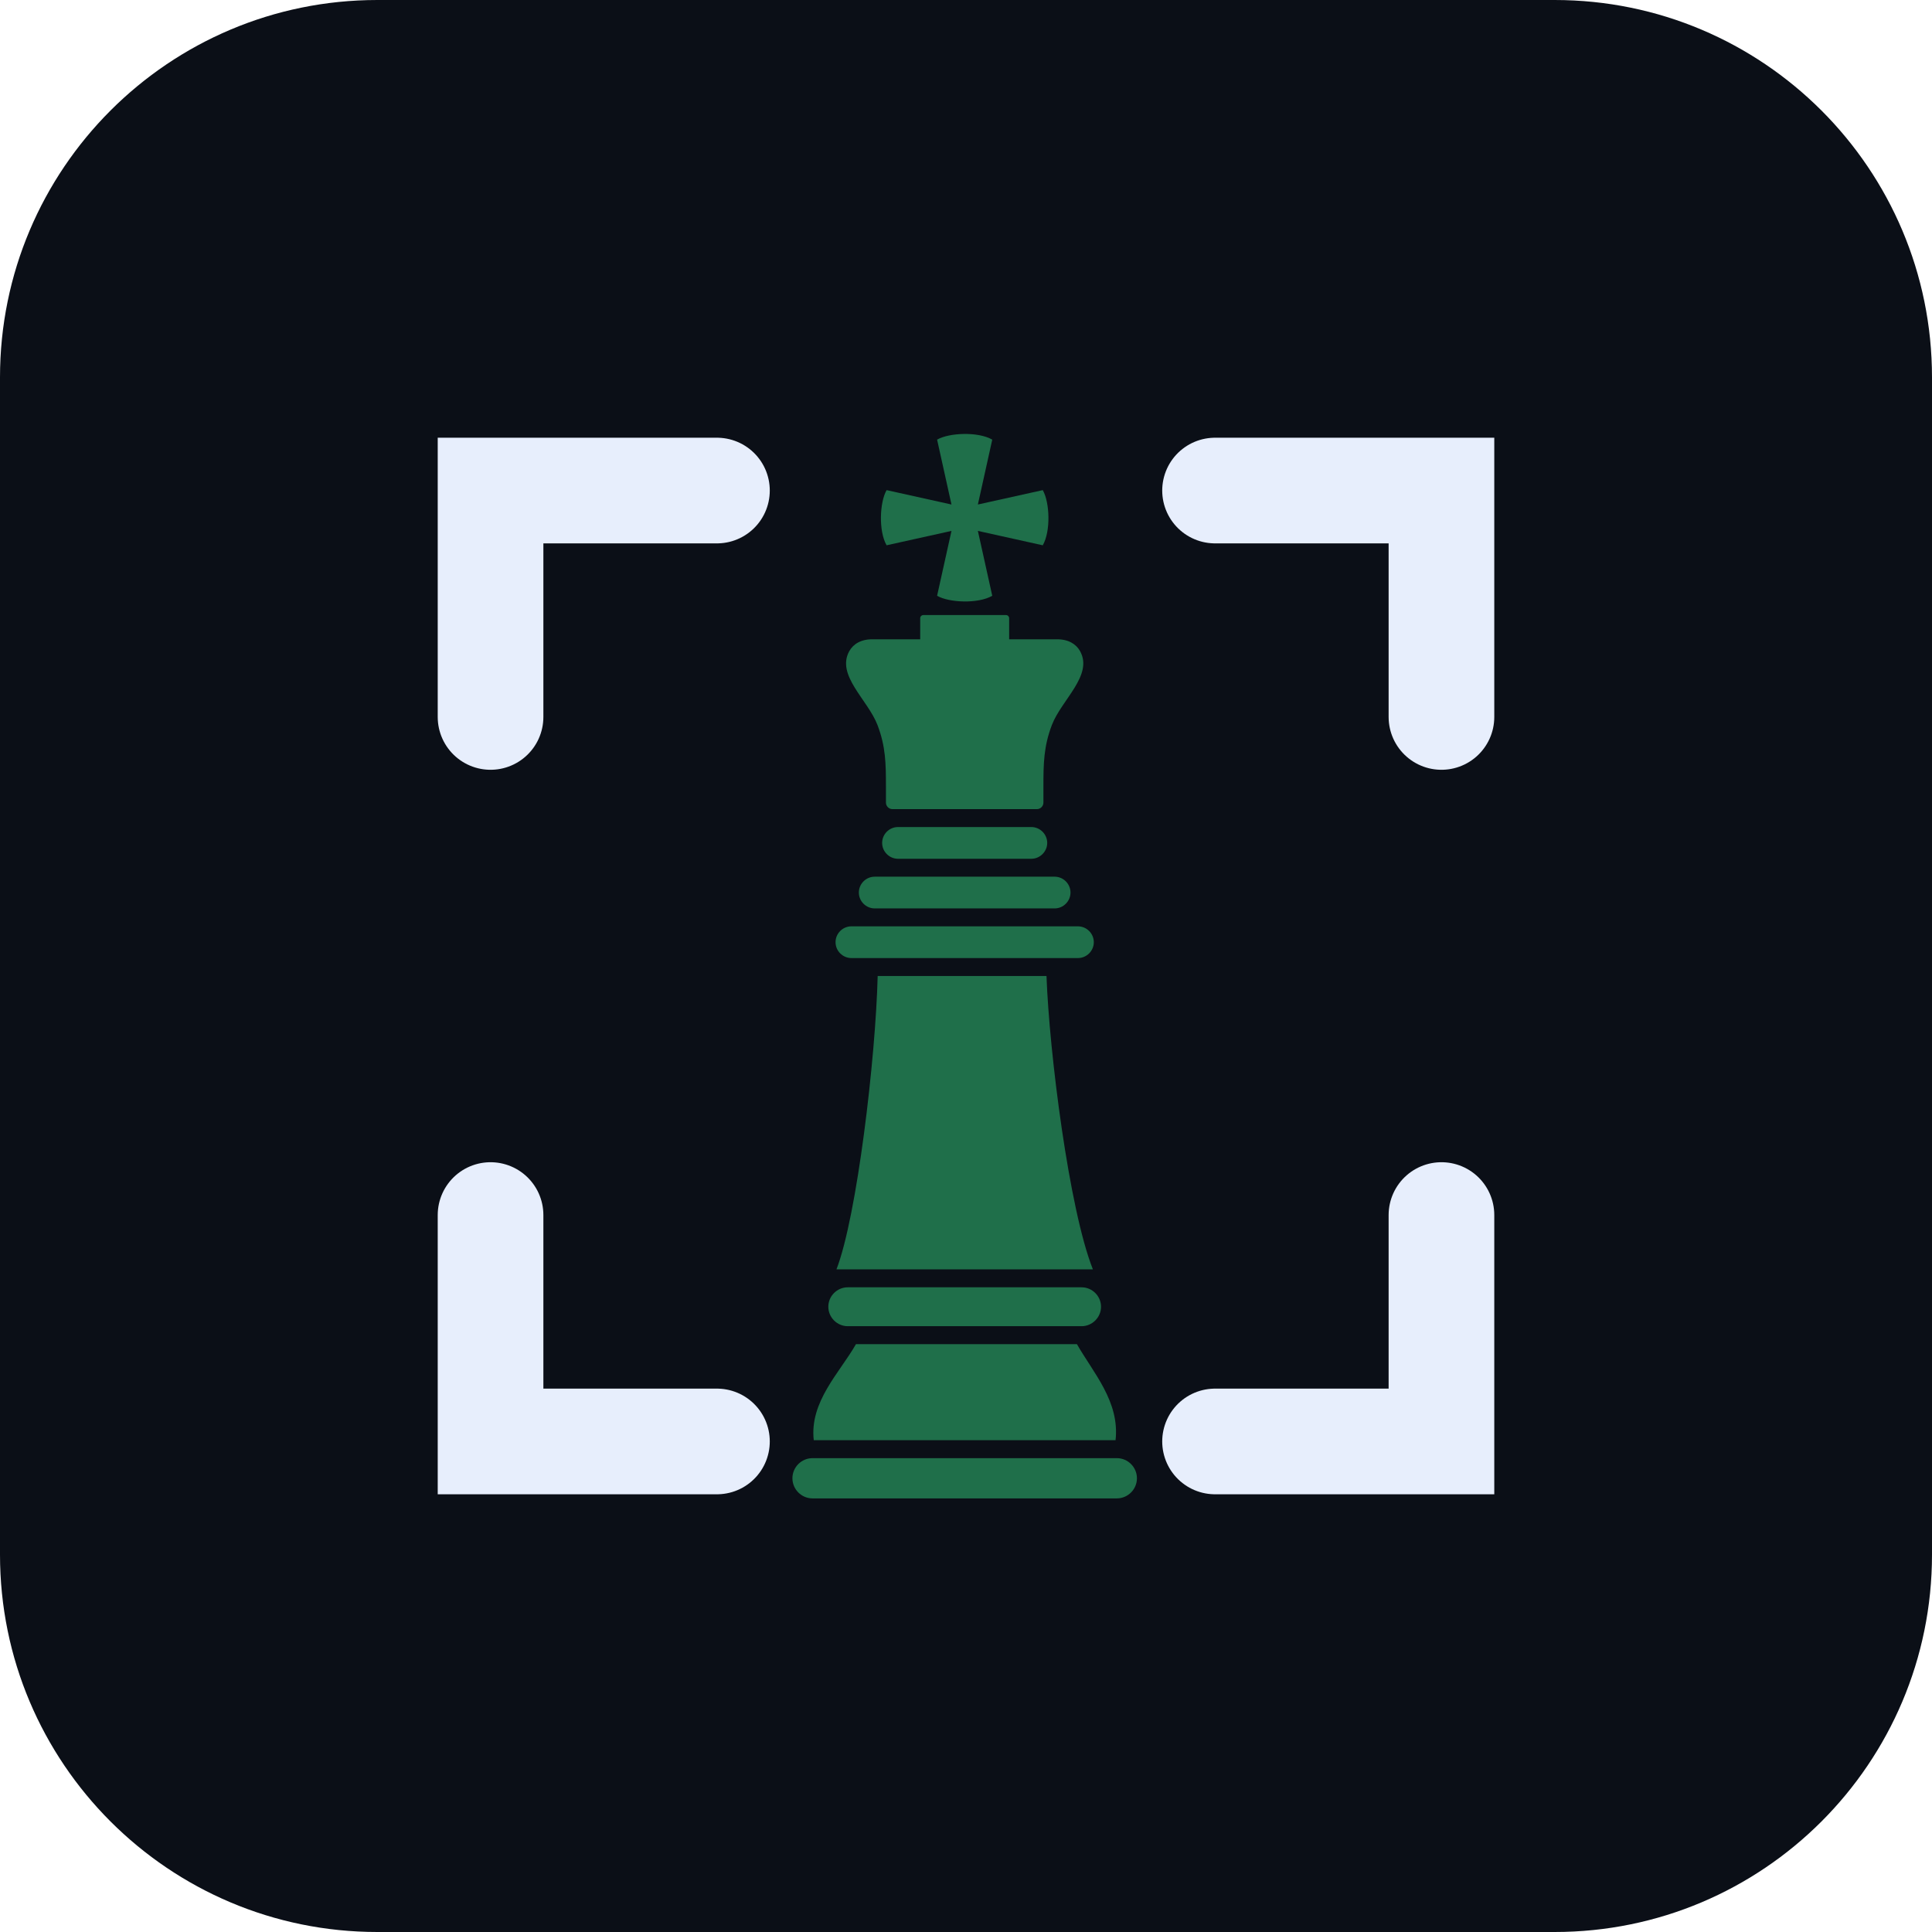
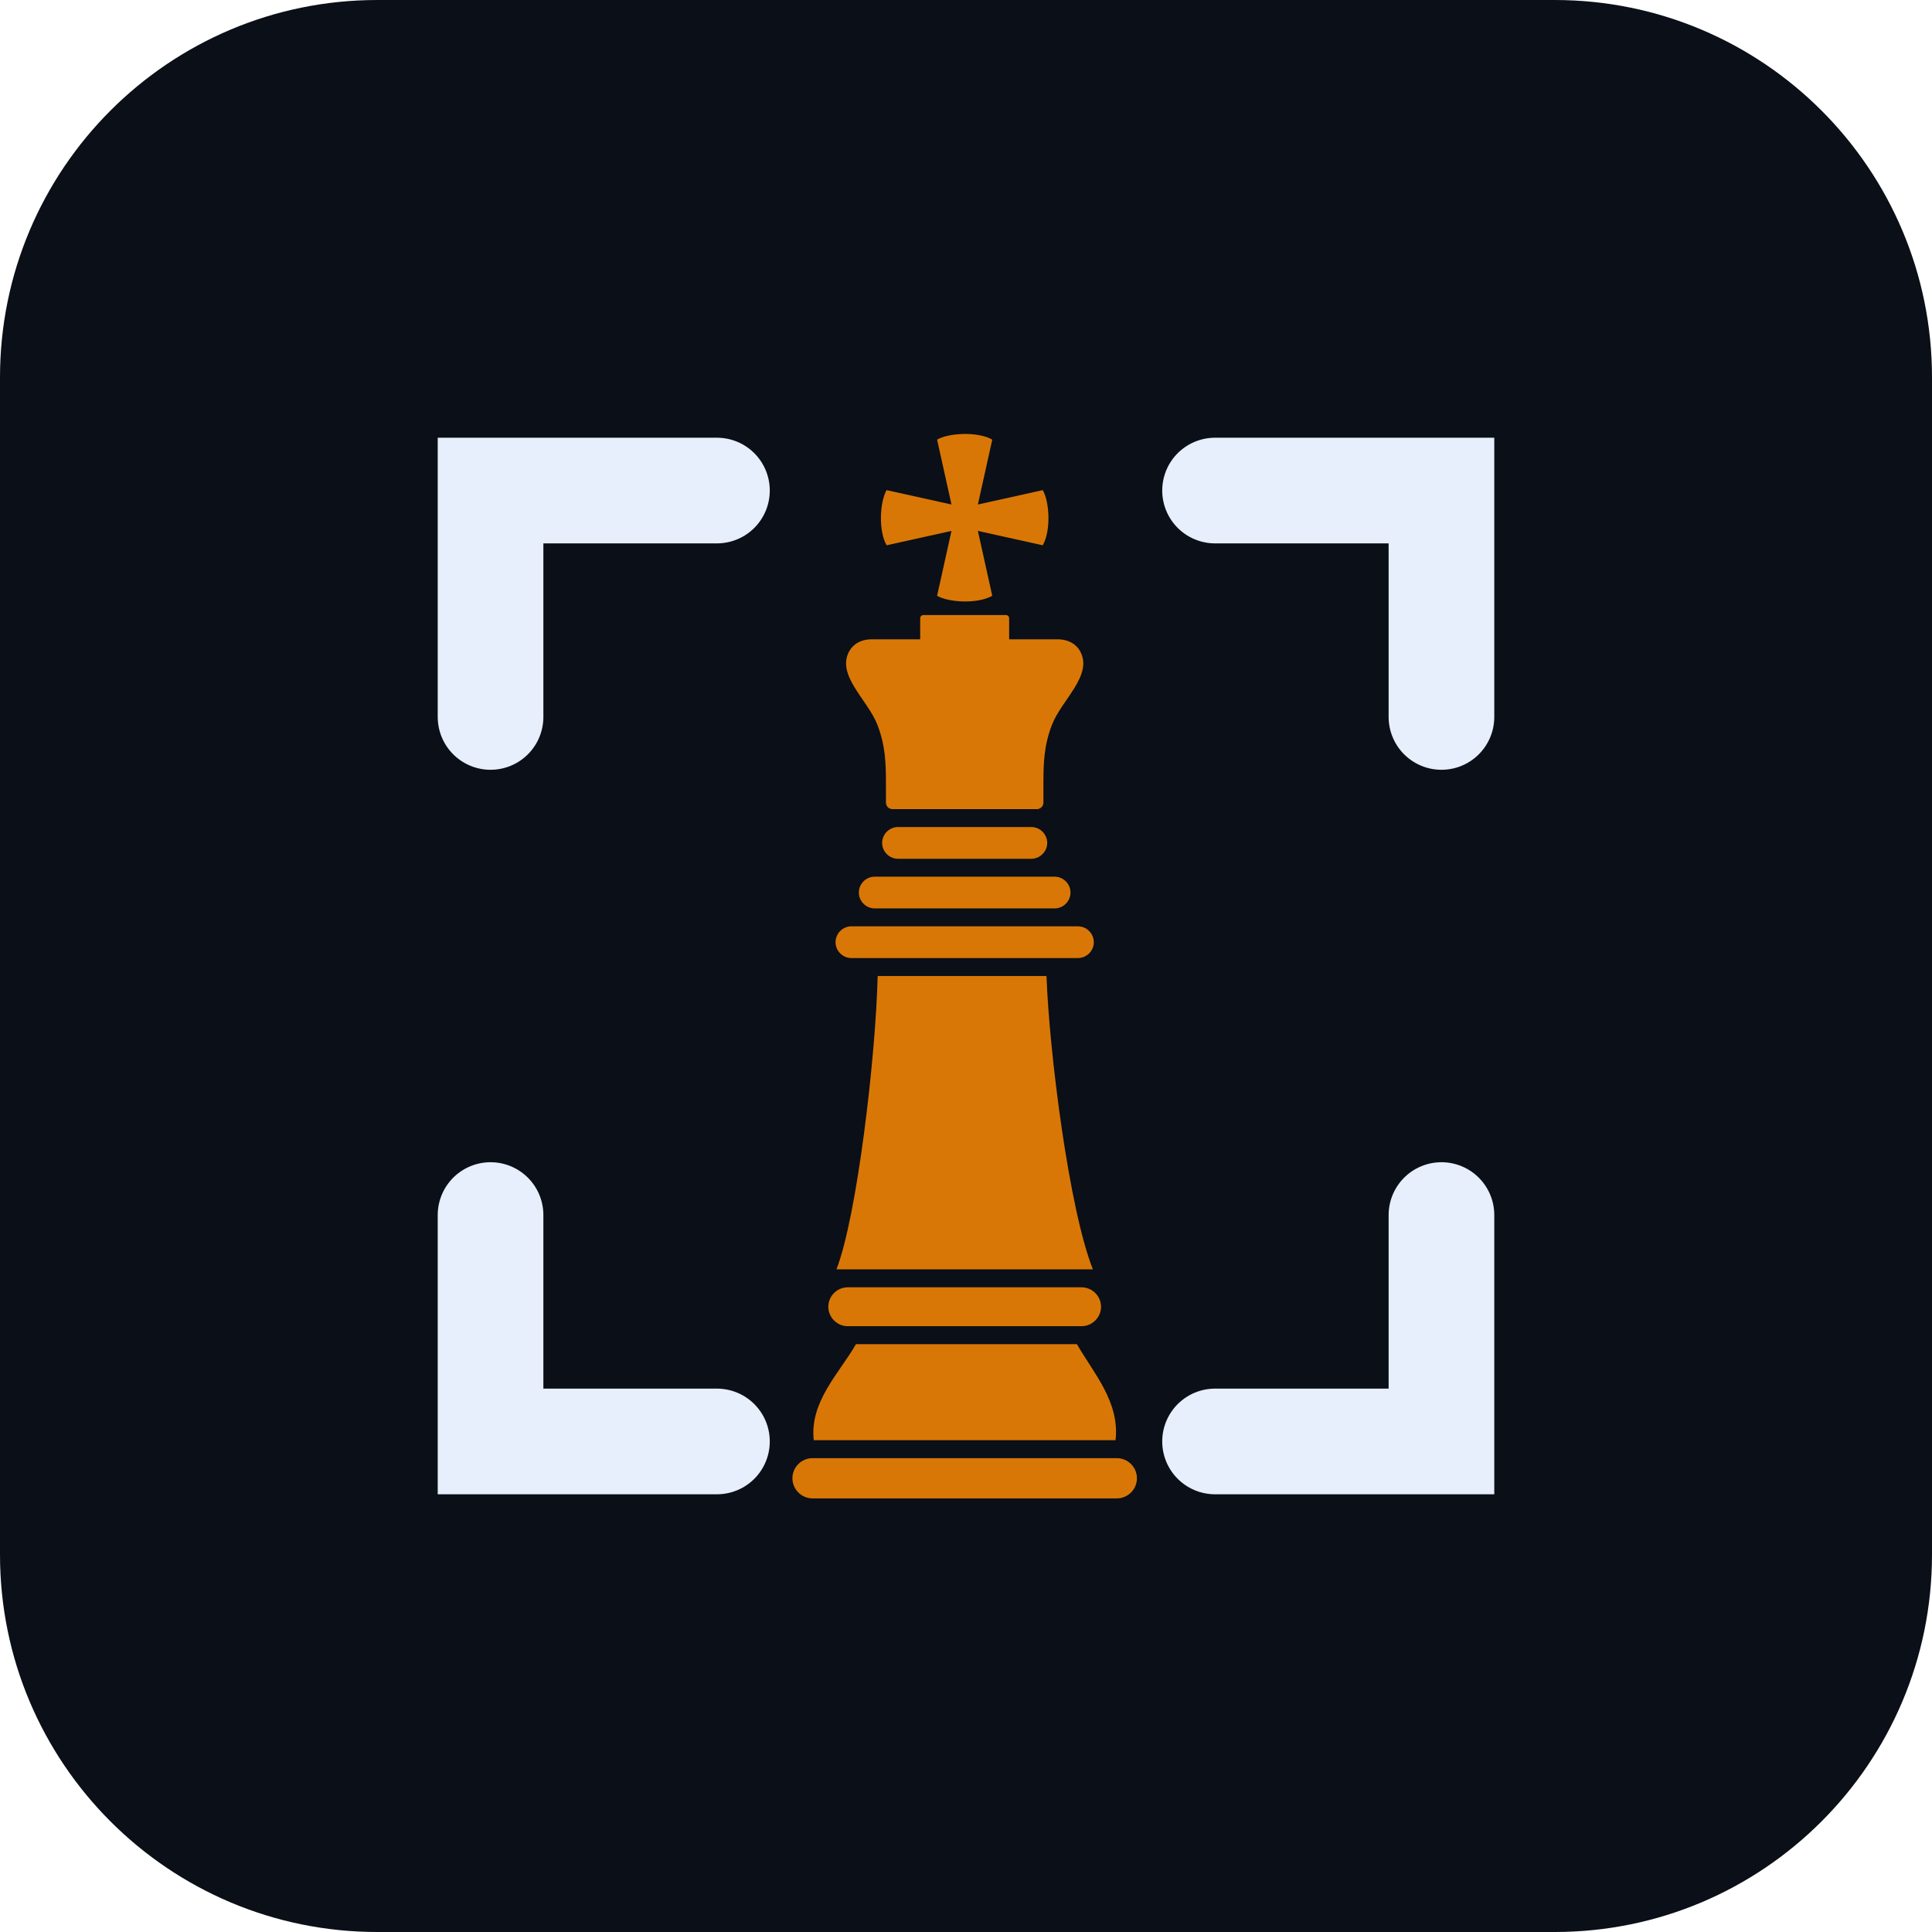
<svg xmlns="http://www.w3.org/2000/svg" viewBox="0 0 512 512">
  <rect width="512" height="512" rx="100" fill="#0b0f17" />
  <g stroke="#e7eefc" stroke-width="28" stroke-linecap="round" fill="none">
    <path d="M130 190 V130 H190" />
    <path d="M322 130 H382 V190" />
    <path d="M382 322 V382 H322" />
    <path d="M190 382 H130 V322" />
  </g>
  <g transform="translate(210, 115) scale(0.55)">
-     <path fill="#1F6F4A" d="M41.08 261.18c-.98 39.54-9.97 115.81-19.86 141.36h123.56c-11.51-28.98-21.03-104.74-22.36-141.36H41.08zm9.8-71.77h64.24c4.21 0 7.65 3.48 7.65 7.65 0 4.16-3.48 7.64-7.65 7.64H50.88c-4.17 0-7.65-3.44-7.65-7.64 0-4.21 3.44-7.65 7.65-7.65zm-22.45 47.84h109.14c4.21 0 7.65 3.46 7.65 7.65s-3.46 7.64-7.65 7.64H28.43c-4.19 0-7.65-3.43-7.65-7.64 0-4.21 3.44-7.65 7.65-7.65zm11.22-23.92h86.7c4.2 0 7.64 3.47 7.64 7.65 0 4.17-3.47 7.64-7.64 7.64h-86.7c-4.17 0-7.64-3.44-7.64-7.64 0-4.21 3.44-7.65 7.64-7.65zM26.68 411.18h112.64c5.16 0 9.38 4.24 9.38 9.37 0 5.13-4.24 9.37-9.38 9.37H26.68c-5.14 0-9.38-4.21-9.38-9.37 0-5.16 4.22-9.37 9.38-9.37zM9.69 493.5h146.62c5.33 0 9.69 4.36 9.69 9.69 0 5.34-4.36 9.7-9.69 9.7H9.69c-5.33 0-9.69-4.36-9.69-9.7 0-5.33 4.36-9.69 9.69-9.69zm127.4-54.92c7.85 13.77 20.69 27.71 18.61 46.26H10.28c-2.09-18.55 12.49-32.49 20.33-46.26h106.48zM69.71 2.74c5.77-3.34 19.74-3.95 26.58 0L89.36 34l31.26-6.93c3.34 5.77 3.95 19.74 0 26.58l-31.26-6.93 6.93 31.26c-6.84 3.95-20.81 3.34-26.58 0l6.93-31.26-31.26 6.93c-3.95-6.84-3.34-20.81 0-26.58L76.64 34 69.71 2.74zm-6.63 84.53h39.84c.83 0 1.51.68 1.51 1.51v10.17h22.86c5.53-.09 9.35 2.2 11.29 5.67 6.48 11.61-8.85 23.4-13.55 35.59-3.98 10.35-4.09 18.84-4.09 29.54v7.88c0 1.73-1.42 3.15-3.15 3.15H48.21c-1.73 0-3.15-1.42-3.15-3.15v-7.88c0-10.7-.1-19.19-4.09-29.54-4.7-12.2-20.03-23.98-13.55-35.59 1.94-3.47 5.76-5.76 11.29-5.67h22.86V88.78c0-.83.68-1.51 1.51-1.51z" />
+     <path fill="#d97706" d="M41.08 261.18c-.98 39.54-9.97 115.81-19.86 141.36h123.56c-11.51-28.98-21.03-104.74-22.36-141.36H41.08zm9.8-71.77h64.24c4.21 0 7.65 3.48 7.65 7.65 0 4.16-3.48 7.64-7.65 7.64H50.88c-4.17 0-7.65-3.44-7.65-7.64 0-4.21 3.44-7.65 7.65-7.65zm-22.45 47.84h109.14c4.21 0 7.65 3.46 7.65 7.65s-3.46 7.64-7.65 7.64H28.43c-4.19 0-7.65-3.43-7.65-7.64 0-4.21 3.44-7.65 7.65-7.65zm11.22-23.92h86.7c4.2 0 7.64 3.47 7.64 7.65 0 4.17-3.47 7.64-7.64 7.64h-86.7c-4.17 0-7.64-3.44-7.64-7.64 0-4.21 3.44-7.65 7.64-7.65zM26.68 411.18h112.64c5.16 0 9.38 4.24 9.38 9.37 0 5.13-4.24 9.37-9.38 9.37H26.68c-5.14 0-9.38-4.21-9.38-9.37 0-5.16 4.22-9.37 9.38-9.37zM9.69 493.5h146.62c5.33 0 9.69 4.36 9.69 9.69 0 5.34-4.36 9.7-9.69 9.7H9.69c-5.33 0-9.69-4.36-9.69-9.7 0-5.33 4.36-9.69 9.69-9.69zm127.4-54.92c7.85 13.77 20.69 27.71 18.61 46.26H10.28c-2.09-18.55 12.49-32.49 20.33-46.26h106.48zM69.71 2.74c5.77-3.34 19.74-3.95 26.58 0L89.36 34l31.26-6.93c3.34 5.77 3.95 19.74 0 26.58l-31.26-6.93 6.93 31.26c-6.84 3.95-20.81 3.34-26.58 0l6.93-31.26-31.26 6.93c-3.95-6.84-3.34-20.81 0-26.58L76.64 34 69.71 2.74zm-6.63 84.53h39.84c.83 0 1.51.68 1.51 1.51v10.17h22.86c5.53-.09 9.35 2.2 11.29 5.67 6.48 11.61-8.85 23.4-13.55 35.59-3.98 10.35-4.09 18.84-4.09 29.54v7.88c0 1.73-1.42 3.15-3.15 3.15H48.21c-1.73 0-3.15-1.42-3.15-3.15v-7.88c0-10.7-.1-19.19-4.09-29.54-4.7-12.2-20.03-23.98-13.55-35.59 1.94-3.47 5.76-5.76 11.29-5.67h22.86V88.78c0-.83.68-1.51 1.51-1.51z" />
  </g>
</svg>
